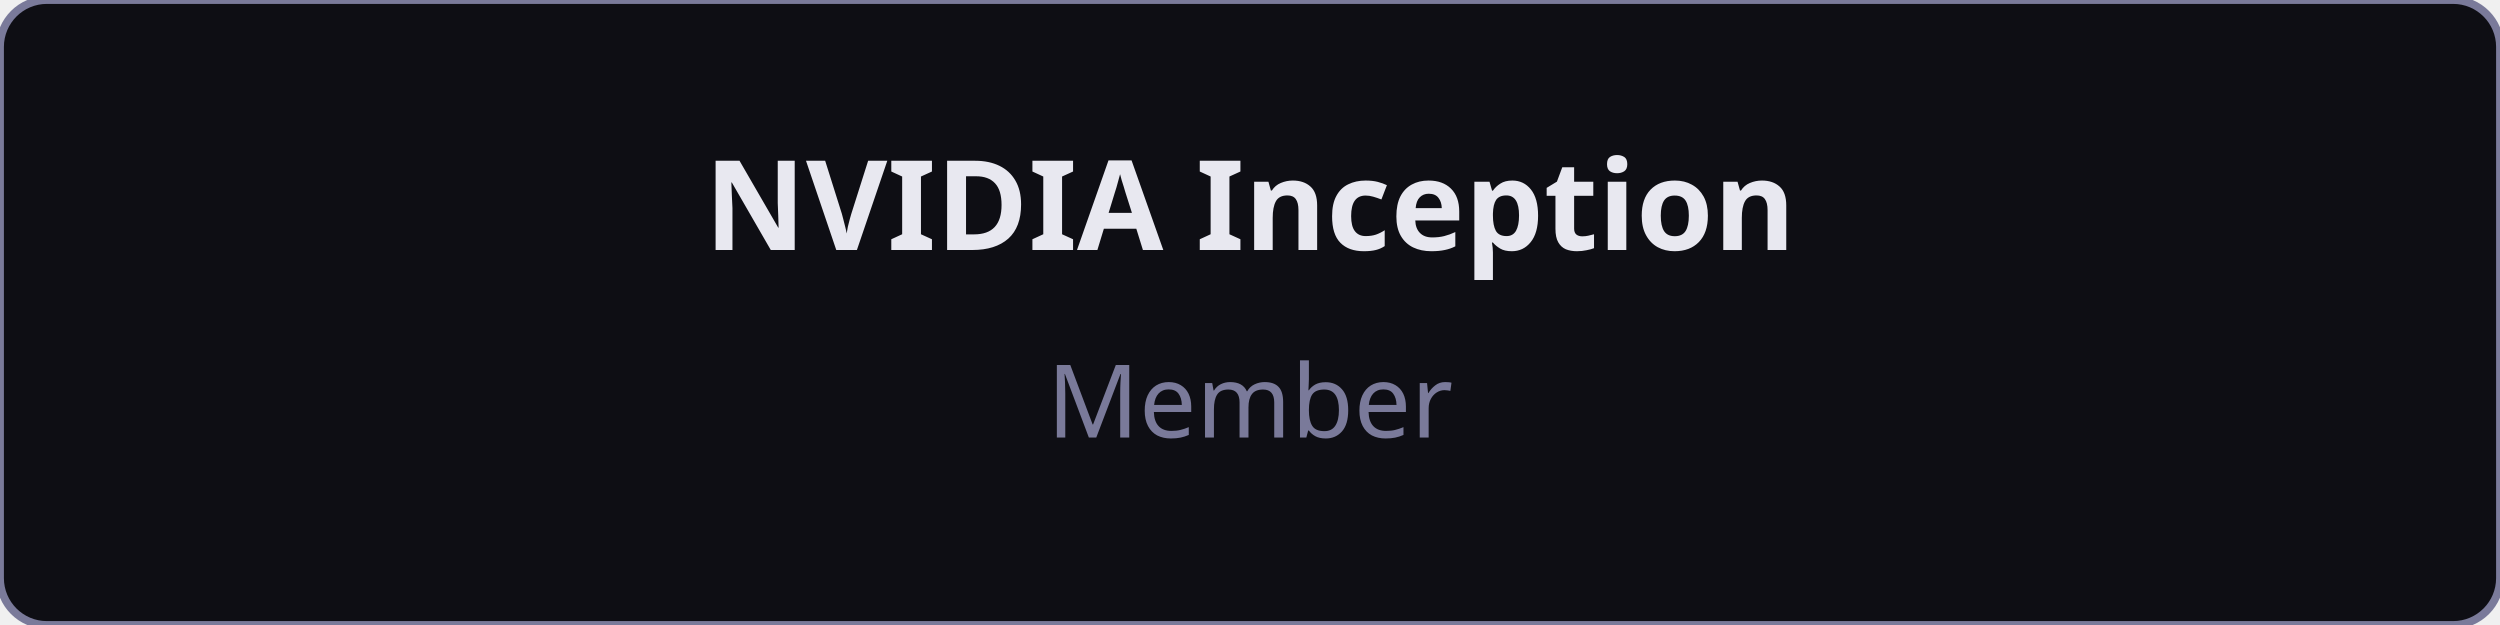
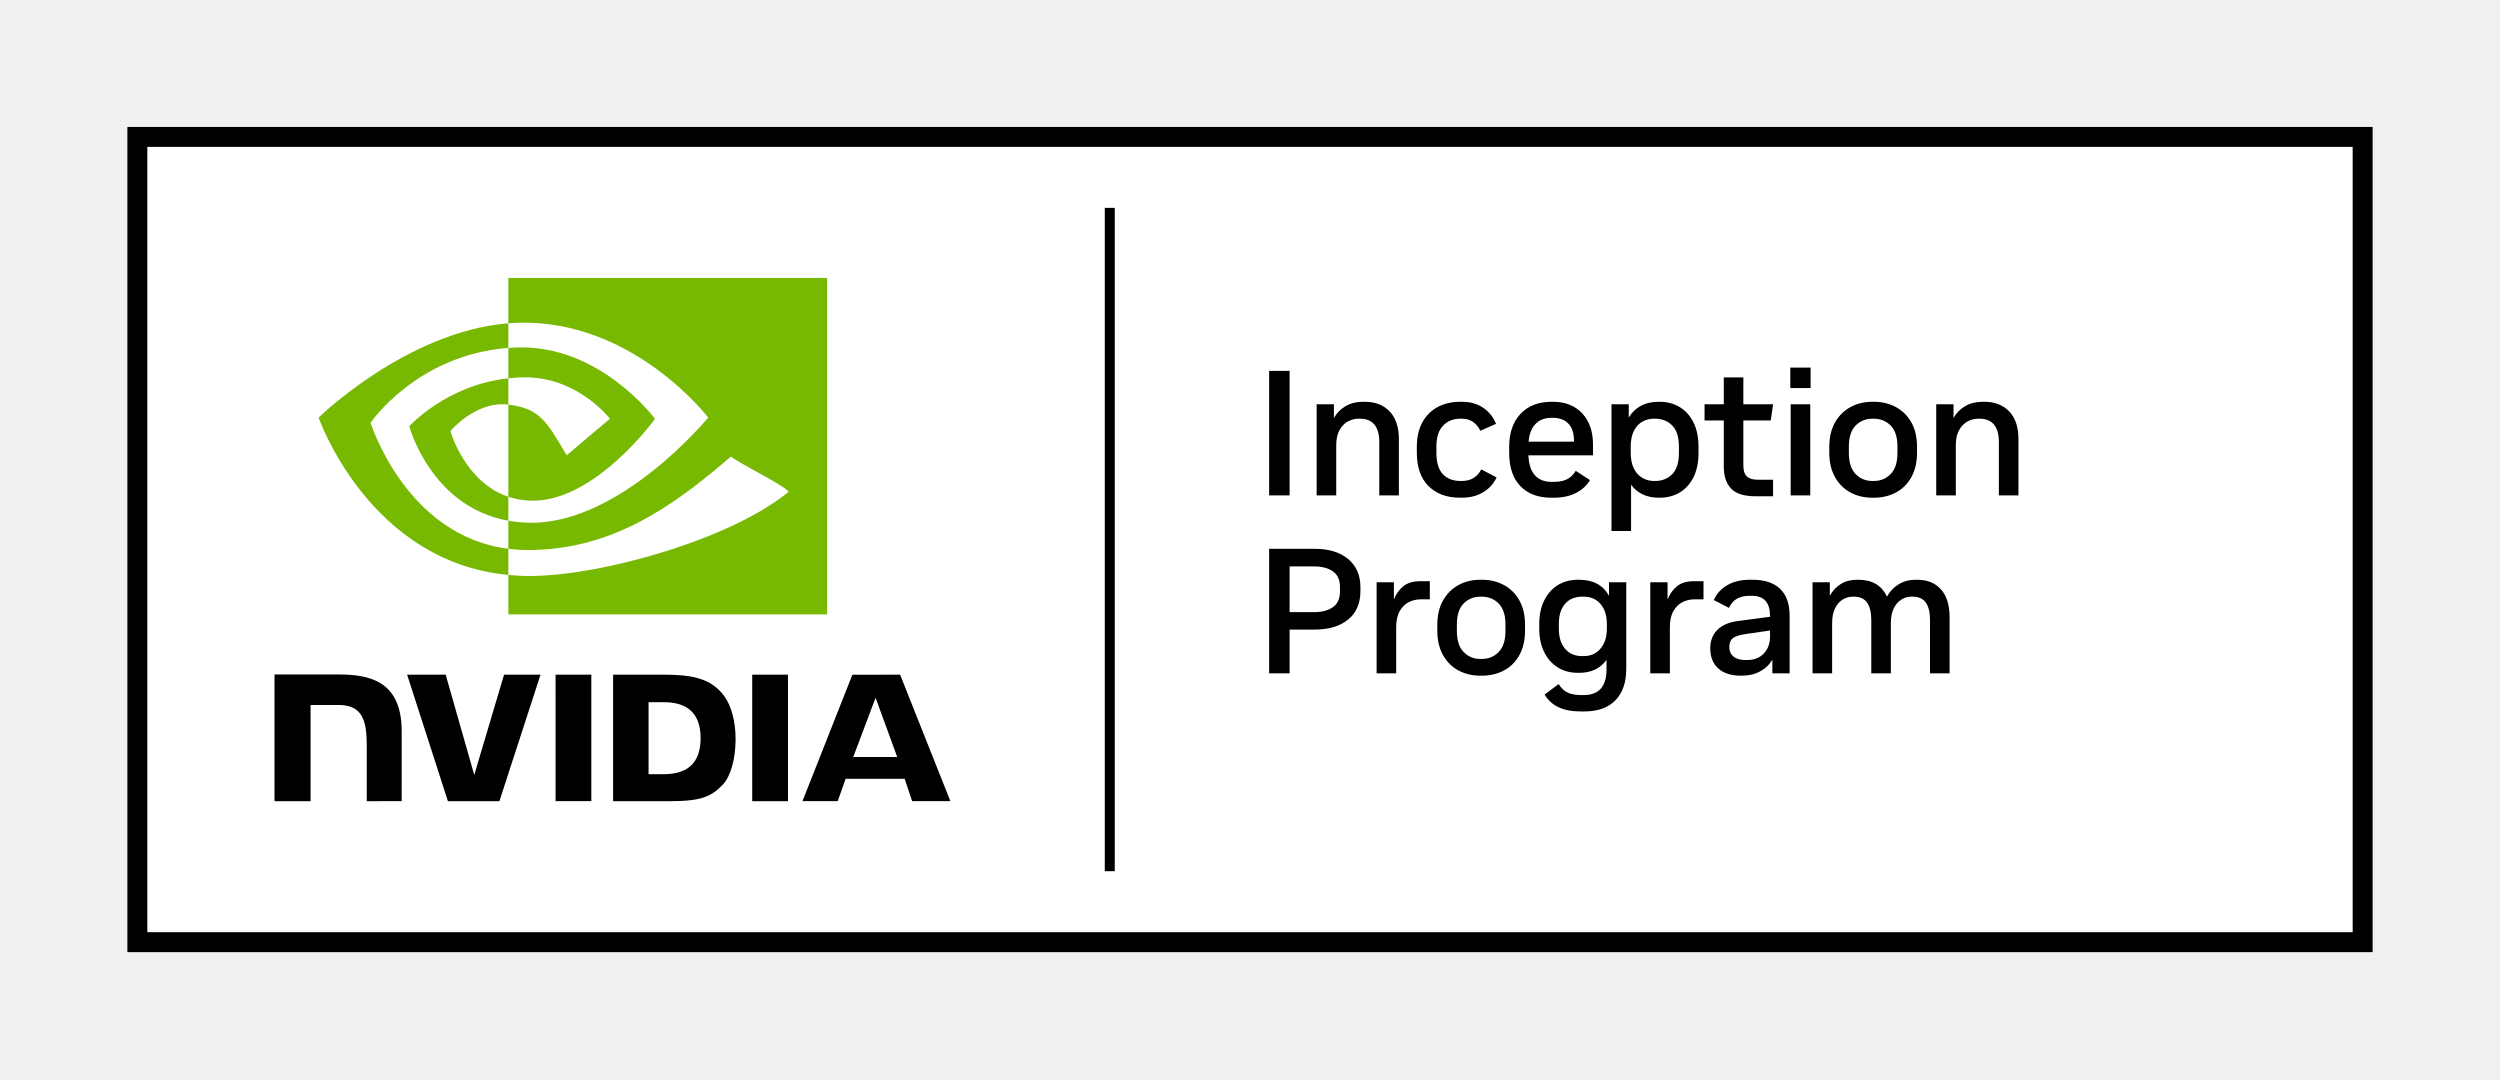
- <svg xmlns="http://www.w3.org/2000/svg" viewBox="0 0 320 80" role="img" aria-label="NVIDIA Inception Member">
-   <rect x="0" y="0" width="320" height="80" rx="6" fill="#0e0e14" stroke="#7a7a9a" stroke-width="1" />
-   <text x="160" y="32" font-family="'Segoe UI', system-ui, -apple-system, sans-serif" font-weight="700" font-size="16" fill="#e8e8f0" text-anchor="middle">NVIDIA Inception</text>
-   <text x="160" y="56" font-family="'Segoe UI', system-ui, -apple-system, sans-serif" font-weight="500" font-size="13" fill="#7a7a9a" text-anchor="middle">Member</text>
+ <svg xmlns="http://www.w3.org/2000/svg" id="Artwork" viewBox="0 0 500.429 216">
+   <defs>
+     <style>
+       .cls-1 {
+         fill: #fff;
+       }
+ 
+       .cls-2 {
+         fill: #76b900;
+       }
+     </style>
+   </defs>
+   <g id="Inception_Program" data-name="Inception Program">
+     <rect class="cls-1" x="29.492" y="29.398" width="441.446" height="157.204" />
+     <path d="M25.499,25.405V190.595H474.931V25.405H25.499ZM470.938,186.602H29.492V29.398H470.938V186.602Zm-247.796-12.211h-1.996V41.608h1.996V174.392Zm35.002-75.228h-4.097v-24.932h4.097v24.932Zm17.949-10.721c0-1.496-.319-2.642-.961-3.438-.642-.794-1.616-1.193-2.92-1.193h-.249c-.761,0-1.484,.189-2.174,.57-.688,.381-1.247,.961-1.674,1.745-.427,.783-.64,1.78-.64,2.992v10.044h-3.92v-18.237h3.456v2.743c.57-.997,1.347-1.786,2.333-2.368,.986-.582,2.155-.874,3.508-.874h.358c2.066,0,3.715,.642,4.95,1.923,1.235,1.283,1.854,3.135,1.854,5.557v11.256h-3.92v-10.721Zm9.849,8.85c-1.554-1.554-2.333-3.78-2.333-6.678v-1.175c0-1.9,.361-3.519,1.086-4.863,.725-1.341,1.739-2.368,3.046-3.081,1.307-.711,2.814-1.069,4.525-1.069h.356c1.685,0,3.116,.404,4.293,1.212,1.175,.808,2.024,1.877,2.545,3.204l-3.133,1.39c-.358-.734-.839-1.324-1.444-1.763-.605-.439-1.359-.659-2.261-.659h-.321c-1.401,0-2.547,.464-3.436,1.39-.891,.926-1.336,2.315-1.336,4.167v1.318c0,1.923,.433,3.336,1.299,4.238,.868,.903,2.024,1.353,3.473,1.353h.321c.949,0,1.745-.207,2.387-.622,.64-.416,1.138-.98,1.496-1.693l3.063,1.604c-.524,1.187-1.39,2.161-2.601,2.92-1.21,.76-2.659,1.14-4.345,1.14h-.356c-2.661,0-4.768-.779-6.324-2.335Zm24.596,2.335h.533c1.687,0,3.147-.315,4.382-.945,1.235-.628,2.172-1.49,2.814-2.582l-2.849-1.852c-.427,.736-.992,1.287-1.693,1.656-.7,.367-1.585,.551-2.654,.551h-.533c-1.401,0-2.499-.439-3.295-1.316-.794-.879-1.227-2.209-1.299-3.991h12.928v-2.172c0-2.611-.717-4.689-2.155-6.233-1.436-1.542-3.388-2.315-5.858-2.315h-.321c-2.588,0-4.642,.802-6.162,2.404-1.521,1.604-2.281,3.817-2.281,6.643v1.175c0,2.874,.742,5.089,2.227,6.643,1.484,1.556,3.556,2.335,6.216,2.335Zm-3.152-14.783c.796-.806,1.846-1.21,3.152-1.21h.284c1.33,0,2.37,.387,3.118,1.158,.748,.771,1.123,1.894,1.123,3.365v.249h-9.084c.143-1.567,.611-2.754,1.407-3.562Zm24.843,14.783c1.496,0,2.826-.346,3.989-1.034s2.083-1.703,2.76-3.046c.676-1.341,1.015-2.973,1.015-4.898v-1.175c0-1.946-.338-3.591-1.015-4.932-.676-1.341-1.596-2.364-2.76-3.063s-2.493-1.051-3.989-1.051h-.215c-1.401,0-2.605,.28-3.614,.837-1.011,.559-1.799,1.336-2.369,2.333v-2.671h-3.456v25.361h3.92v-9.262c.593,.831,1.359,1.473,2.296,1.923,.937,.452,2.012,.678,3.224,.678h.215Zm-1.177-3.349c-.783,0-1.531-.195-2.244-.588-.711-.392-1.287-1.009-1.726-1.852-.441-.843-.659-1.929-.659-3.259v-1.106c0-1.353,.218-2.445,.659-3.276,.439-.831,1.009-1.436,1.709-1.817,.7-.381,1.455-.57,2.261-.57h.286c1.353,0,2.482,.452,3.384,1.353,.901,.903,1.353,2.329,1.353,4.275v1.21c0,1.948-.452,3.373-1.353,4.275-.903,.903-2.031,1.353-3.384,1.353h-.286Zm13.999-12.111h-3.848v-3.241h3.848v-5.379h3.918v5.379h5.949l-.464,3.241h-5.485v9.012c0,1.02,.238,1.751,.713,2.19,.474,.441,1.187,.659,2.136,.659h3.1v3.313h-3.491c-2.304,0-3.943-.516-4.917-1.55-.974-1.032-1.459-2.511-1.459-4.434v-9.19Zm13.32-10.578h4.061v4.095h-4.061v-4.095Zm.072,7.337h3.92v18.237h-3.92v-18.237Zm11.95,17.65c1.295,.7,2.76,1.051,4.399,1.051h.321c1.639,0,3.11-.352,4.416-1.051,1.306-.7,2.333-1.728,3.081-3.081,.748-1.355,1.123-2.98,1.123-4.88v-1.175c0-1.9-.375-3.519-1.123-4.863-.748-1.341-1.774-2.368-3.081-3.081-1.307-.711-2.777-1.069-4.416-1.069h-.321c-1.639,0-3.104,.358-4.399,1.069-1.295,.713-2.321,1.739-3.081,3.081-.76,1.343-1.14,2.974-1.14,4.898v1.14c0,1.9,.381,3.525,1.14,4.88,.76,1.353,1.786,2.381,3.081,3.081Zm-.302-9.208c0-1.875,.45-3.27,1.353-4.184s2.018-1.372,3.347-1.372h.286c1.353,0,2.48,.458,3.382,1.372,.903,.914,1.355,2.31,1.355,4.184v1.318c0,1.877-.452,3.276-1.355,4.202-.903,.928-2.029,1.39-3.382,1.39h-.286c-1.33,0-2.445-.462-3.347-1.39-.903-.926-1.353-2.325-1.353-4.202v-1.318Zm33.945-1.461v11.256h-3.92v-10.721c0-1.496-.319-2.642-.961-3.438-.642-.794-1.616-1.193-2.92-1.193h-.249c-.761,0-1.484,.189-2.174,.57-.688,.381-1.247,.961-1.674,1.745-.427,.783-.64,1.78-.64,2.992v10.044h-3.92v-18.237h3.456v2.743c.57-.997,1.347-1.786,2.333-2.368s2.155-.874,3.508-.874h.358c2.066,0,3.715,.642,4.95,1.923,1.235,1.283,1.853,3.135,1.853,5.557Zm-134.174,23.995c-1.639-1.364-3.871-2.047-6.697-2.047h-9.119v24.932h4.097v-8.763h5.021c2.826,0,5.058-.671,6.697-2.012,1.639-1.341,2.457-3.247,2.457-5.717v-.748c0-2.399-.818-4.279-2.457-5.646Zm-1.639,6.502c0,1.424-.47,2.47-1.407,3.133-.937,.665-2.19,.997-3.757,.997h-4.915v-9.153h4.915c1.567,0,2.82,.332,3.757,.997s1.407,1.699,1.407,3.098v.928Zm16.134-2.066h1.853v3.632h-1.817c-.856,0-1.656,.191-2.404,.57-.748,.381-1.355,.98-1.817,1.799-.464,.82-.694,1.906-.694,3.259v9.19h-3.92v-18.237h3.456v3.456c.45-1.115,1.086-2.006,1.906-2.671,.82-.665,1.964-.997,3.436-.997Zm16.707,.783c-1.307-.711-2.777-1.069-4.416-1.069h-.321c-1.639,0-3.104,.358-4.399,1.069-1.295,.713-2.321,1.739-3.081,3.081-.76,1.343-1.14,2.974-1.14,4.898v1.14c0,1.9,.381,3.525,1.14,4.88,.76,1.353,1.786,2.381,3.081,3.081s2.76,1.051,4.399,1.051h.321c1.639,0,3.11-.352,4.416-1.051s2.333-1.728,3.081-3.081c.748-1.355,1.123-2.98,1.123-4.88v-1.175c0-1.9-.375-3.519-1.123-4.863-.748-1.341-1.774-2.368-3.081-3.081Zm.286,9.19c0,1.877-.452,3.276-1.355,4.202-.903,.928-2.029,1.39-3.382,1.39h-.286c-1.33,0-2.445-.462-3.348-1.39-.903-.926-1.353-2.325-1.353-4.202v-1.318c0-1.875,.45-3.27,1.353-4.184,.903-.914,2.018-1.372,3.348-1.372h.286c1.353,0,2.48,.458,3.382,1.372,.903,.914,1.355,2.31,1.355,4.184v1.318Zm20.729-7.053c-1.189-2.138-3.183-3.206-5.986-3.206h-.249c-1.542,0-2.897,.369-4.059,1.105-1.165,.736-2.066,1.768-2.708,3.098-.642,1.33-.962,2.874-.962,4.631v.961c0,1.759,.321,3.301,.962,4.631,.642,1.33,1.542,2.364,2.708,3.098,1.162,.736,2.516,1.105,4.059,1.105h.249c2.424,0,4.252-.868,5.487-2.601v1.888c0,3.442-1.521,5.164-4.559,5.164h-.464c-1.164,0-2.095-.172-2.797-.516-.7-.344-1.287-.908-1.763-1.691l-2.814,2.101c.665,1.115,1.585,1.96,2.76,2.53,1.177,.568,2.665,.854,4.47,.854h.748c2.685,0,4.749-.742,6.198-2.227,1.448-1.484,2.172-3.591,2.172-6.322v-17.311h-3.454v2.708Zm-.429,6.554c0,1.662-.421,2.998-1.264,4.007s-1.966,1.513-3.365,1.513h-.321c-1.45,0-2.59-.491-3.419-1.477-.833-.986-1.247-2.321-1.247-4.008v-.997c0-1.685,.414-3.009,1.247-3.972,.829-.961,1.969-1.442,3.419-1.442h.321c1.399,0,2.522,.493,3.365,1.479s1.264,2.321,1.264,4.007v.891Zm17.489-9.474h1.853v3.632h-1.817c-.856,0-1.656,.191-2.404,.57-.748,.381-1.355,.98-1.817,1.799-.464,.82-.694,1.906-.694,3.259v9.19h-3.92v-18.237h3.456v3.456c.45-1.115,1.086-2.006,1.906-2.671,.82-.665,1.964-.997,3.436-.997Zm11.683-.286h-.535c-1.78,0-3.293,.363-4.54,1.086-1.247,.725-2.143,1.716-2.69,2.975l3.029,1.567c.427-.877,.978-1.502,1.656-1.869,.676-.369,1.525-.553,2.545-.553h.392c2.422,0,3.634,1.353,3.634,4.061v.143l-6.448,.854c-1.805,.238-3.175,.831-4.113,1.78-.939,.951-1.407,2.172-1.407,3.668,0,1.734,.533,3.083,1.602,4.043,1.069,.962,2.576,1.444,4.523,1.444h.249c1.355,0,2.565-.292,3.634-.874,1.069-.582,1.877-1.37,2.422-2.368v2.777h3.456v-11.54c0-2.35-.63-4.138-1.888-5.361-1.258-1.222-3.098-1.834-5.52-1.834Zm3.491,11.291c0,1.45-.416,2.607-1.247,3.473-.831,.868-1.948,1.301-3.349,1.301h-.356c-1.02,0-1.811-.232-2.368-.696-.559-.462-.837-1.098-.837-1.906,0-.806,.242-1.399,.729-1.78,.487-.379,1.347-.653,2.582-.819l4.845-.711v1.138Zm34.211-9.368c1.152,1.283,1.728,3.135,1.728,5.557v11.256h-3.918v-10.721c0-1.496-.28-2.642-.837-3.438-.559-.794-1.444-1.192-2.654-1.192h-.286c-.665,0-1.312,.189-1.94,.57-.63,.381-1.14,.961-1.533,1.745-.39,.783-.588,1.78-.588,2.992v10.044h-3.918v-10.721c0-1.496-.28-2.642-.837-3.438-.559-.794-1.444-1.192-2.654-1.192h-.286c-.665,0-1.312,.189-1.94,.57-.63,.381-1.14,.961-1.531,1.745-.392,.783-.588,1.78-.588,2.992v10.044h-3.92v-18.237h3.456v2.708c.545-.997,1.276-1.782,2.19-2.35,.914-.57,1.989-.856,3.224-.856h.321c2.754,0,4.654,1.129,5.7,3.384,.57-1.044,1.347-1.871,2.333-2.476,.986-.605,2.13-.908,3.436-.908h.321c1.995,0,3.568,.642,4.72,1.923Z" />
+     <g id="NVIDIA_Logo" data-name="NVIDIA Logo">
+       <path id="NVIDIA" d="M111.212,135.046l.003,25.324h7.152v-25.324l-7.154-0Zm-56.262-.034v25.359h7.216v-19.255l5.59,.002c1.852,0,3.17,.461,4.063,1.413,1.131,1.206,1.593,3.149,1.593,6.705v11.135l6.99-.001,.001-14.009c0-10-6.374-11.348-12.61-11.348h-12.843m67.778,.035v25.323h11.6c6.181,0,8.198-1.028,10.379-3.333,1.542-1.618,2.539-5.169,2.539-9.051,0-3.559-.843-6.735-2.315-8.713-2.65-3.536-6.467-4.228-12.166-4.228h-10.038Zm7.094,5.514h3.075c4.461,0,7.346,2.003,7.346,7.202,0,5.199-2.885,7.203-7.346,7.203h-3.075v-14.404Zm-28.922-5.514l-5.969,20.07-5.72-20.069-7.72-.001,8.168,25.323h10.308l8.232-25.323h-7.3Zm49.674,25.323h7.153v-25.322l-7.155-.001,.002,25.323Zm20.049-25.314l-9.987,25.306h7.052l1.58-4.473h11.819l1.496,4.473h7.657l-10.063-25.308-9.554,.002Zm4.643,4.617l4.332,11.855h-8.802l4.469-11.855Z" />
+       <path id="Eye_Mark" data-name="Eye Mark" class="cls-2" d="M101.757,75.727v-6.084c.59-.042,1.187-.073,1.795-.093,16.639-.523,27.556,14.297,27.556,14.297,0,0-11.79,16.376-24.432,16.376-1.821,0-3.45-.293-4.919-.787v-18.448c6.478,.782,7.78,3.644,11.675,10.135l8.661-7.303s-6.323-8.292-16.981-8.292c-1.16,0-2.268,.082-3.356,.198m0-20.097v9.087c.597-.047,1.195-.085,1.795-.107,23.14-.78,38.215,18.977,38.215,18.977,0,0-17.316,21.056-35.355,21.056-1.653,0-3.201-.153-4.655-.41v5.617c1.244,.158,2.532,.251,3.876,.251,16.788,0,28.928-8.573,40.684-18.72,1.948,1.561,9.928,5.357,11.569,7.021-11.178,9.357-37.227,16.899-51.994,16.899-1.423,0-2.792-.086-4.134-.215v7.894h63.806V55.63h-63.806Zm0,43.807v4.796c-15.527-2.768-19.836-18.908-19.836-18.908,0,0,7.455-8.26,19.836-9.598v5.262c-.01,0-.016-.002-.024-.002-6.497-.78-11.574,5.291-11.574,5.291,0,0,2.844,10.219,11.598,13.16m-27.577-14.812s9.202-13.579,27.577-14.983v-4.926c-20.352,1.633-37.976,18.87-37.976,18.87,0,0,9.981,28.858,37.976,31.5v-5.236c-20.543-2.585-27.577-25.225-27.577-25.225Z" />
+     </g>
+   </g>
</svg>
